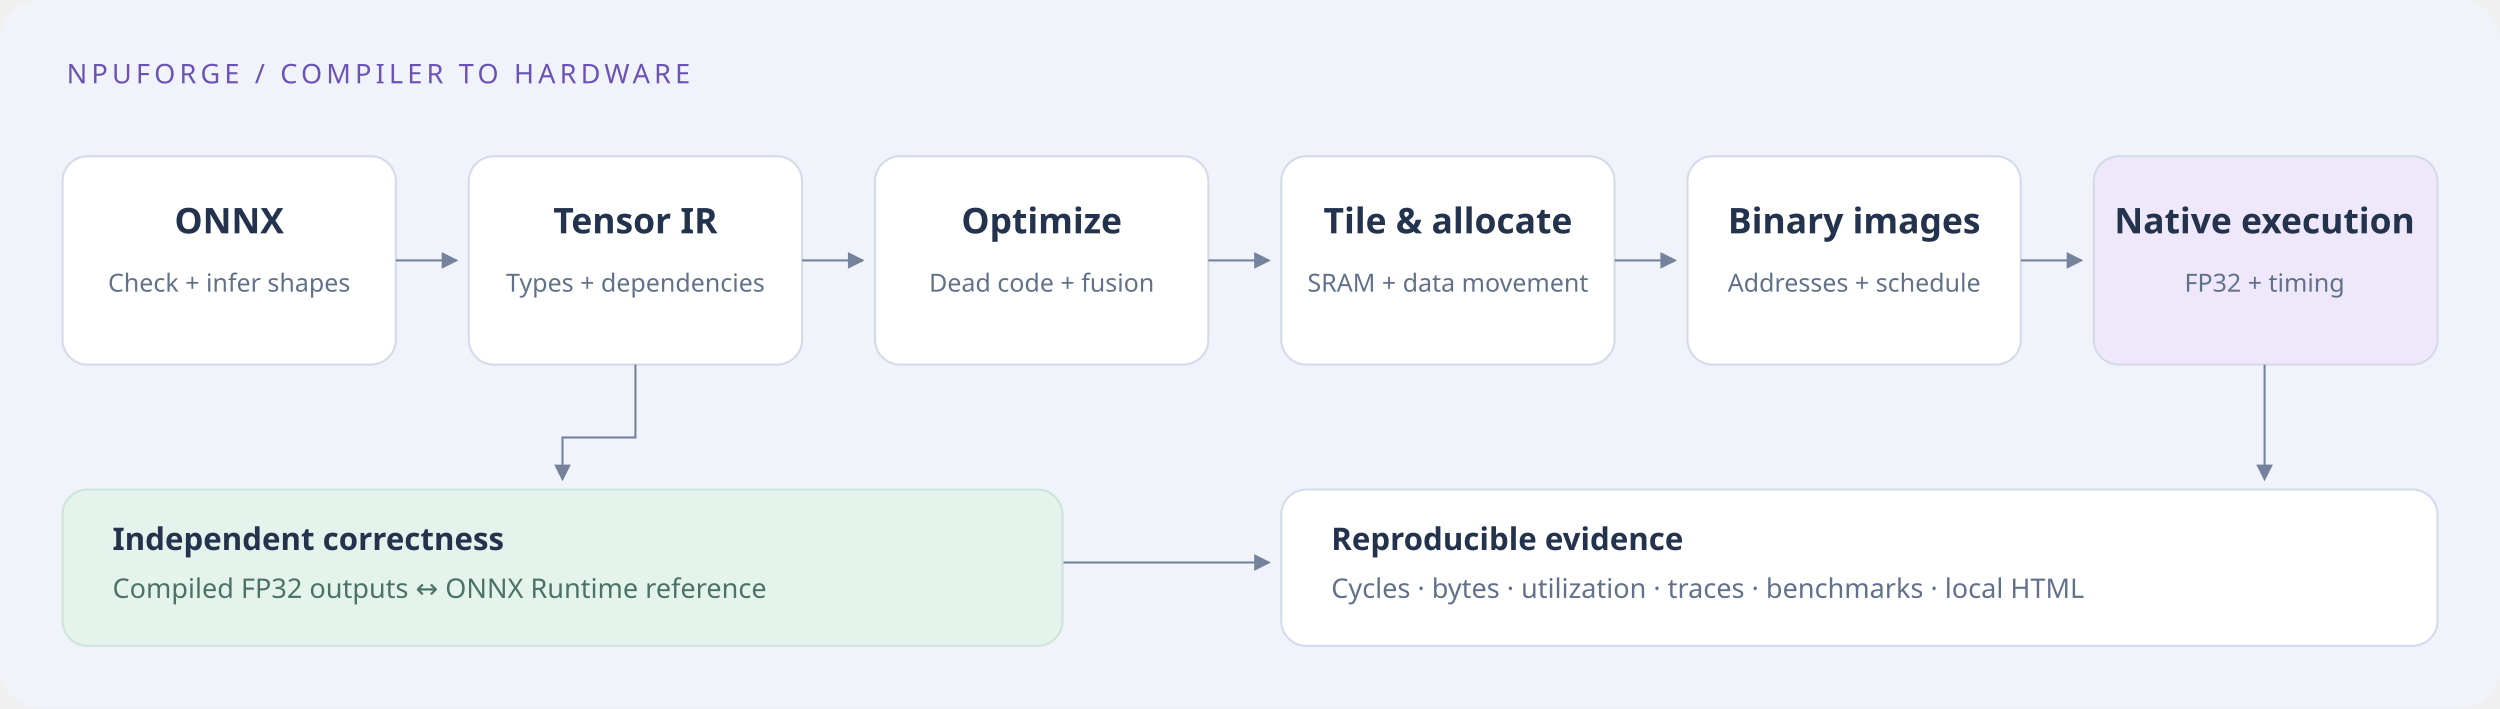
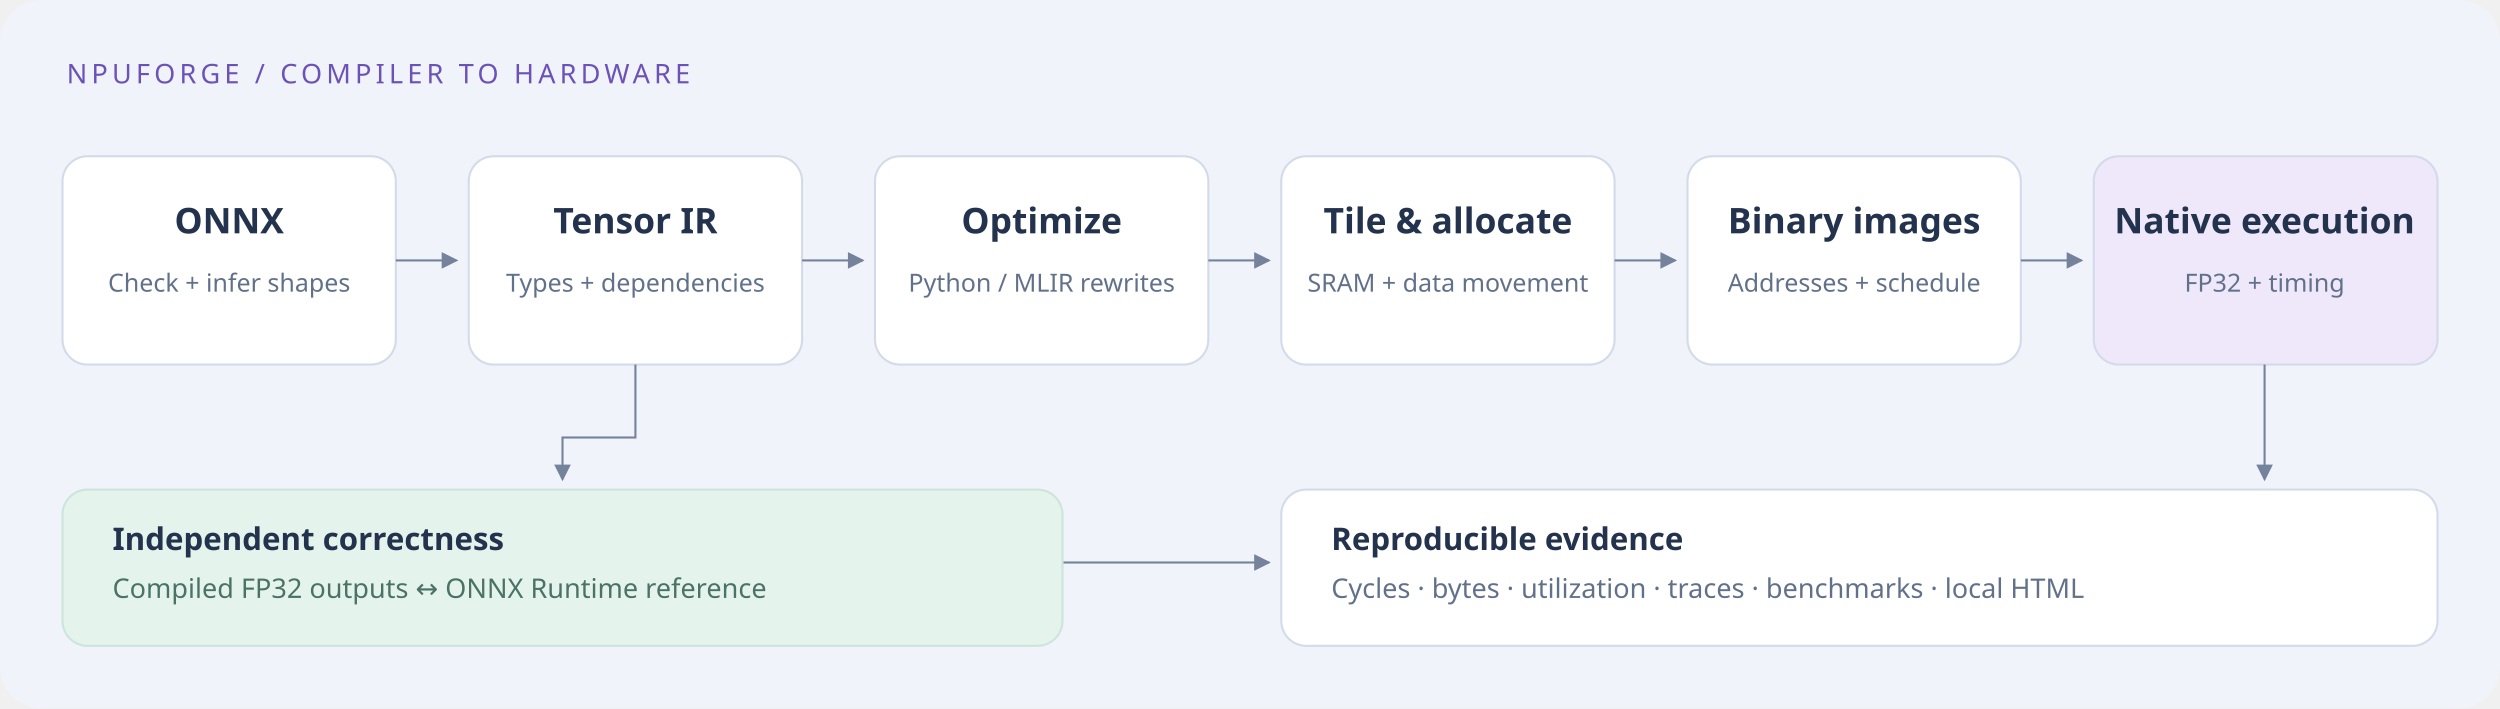
<svg xmlns="http://www.w3.org/2000/svg" viewBox="0 0 1200 340" role="img" aria-label="NPUForge compiler and simulator architecture">
  <defs>
    <marker id="a" markerWidth="8" markerHeight="8" refX="7" refY="4" orient="auto">
      <path d="M0 0L8 4L0 8" fill="#75829b" />
    </marker>
  </defs>
  <rect width="1200" height="340" rx="20" fill="#f0f3f9" />
  <g font-family="system-ui,sans-serif" fill="#24334d">
    <text x="32" y="40" font-size="13" letter-spacing="2" fill="#6c52b7">NPUFORGE / COMPILER TO HARDWARE</text>
    <g stroke="#d3daea" fill="white">
      <rect x="30" y="75" width="160" height="100" rx="12" />
      <rect x="225" y="75" width="160" height="100" rx="12" />
      <rect x="420" y="75" width="160" height="100" rx="12" />
      <rect x="615" y="75" width="160" height="100" rx="12" />
      <rect x="810" y="75" width="160" height="100" rx="12" />
      <rect x="1005" y="75" width="165" height="100" rx="12" fill="#eee8fa" />
    </g>
    <g font-size="17" font-weight="650" text-anchor="middle">
      <text x="110" y="112">ONNX</text>
      <text x="305" y="112">Tensor IR</text>
      <text x="500" y="112">Optimize</text>
      <text x="695" y="112">Tile &amp; allocate</text>
      <text x="890" y="112">Binary images</text>
      <text x="1087" y="112">Native execution</text>
    </g>
    <g font-size="12" text-anchor="middle" fill="#62718a">
      <text x="110" y="140">Check + infer shapes</text>
      <text x="305" y="140">Types + dependencies</text>
-       <text x="500" y="140">Dead code + fusion</text>
+       <text x="500" y="140">Python / MLIR rewrites</text>
      <text x="695" y="140">SRAM + data movement</text>
      <text x="890" y="140">Addresses + schedule</text>
      <text x="1087" y="140">FP32 + timing</text>
    </g>
    <g stroke="#75829b" fill="none" marker-end="url(#a)">
      <path d="M190 125H219" />
      <path d="M385 125H414" />
      <path d="M580 125H609" />
      <path d="M775 125H804" />
      <path d="M970 125H999" />
      <path d="M305 175V210H270V230" />
      <path d="M1087 175V230" />
      <path d="M510 270H609" />
    </g>
    <rect x="30" y="235" width="480" height="75" rx="12" fill="#e5f3ed" stroke="#cce5da" />
    <text x="54" y="264" font-size="15" font-weight="650">Independent correctness</text>
    <text x="54" y="287" font-size="13" fill="#4b7365">Compiled FP32 outputs ↔ ONNX Runtime reference</text>
    <rect x="615" y="235" width="555" height="75" rx="12" fill="white" stroke="#d3daea" />
    <text x="639" y="264" font-size="15" font-weight="650">Reproducible evidence</text>
    <text x="639" y="287" font-size="13" fill="#62718a">Cycles · bytes · utilization · traces · benchmarks · local HTML</text>
  </g>
</svg>
